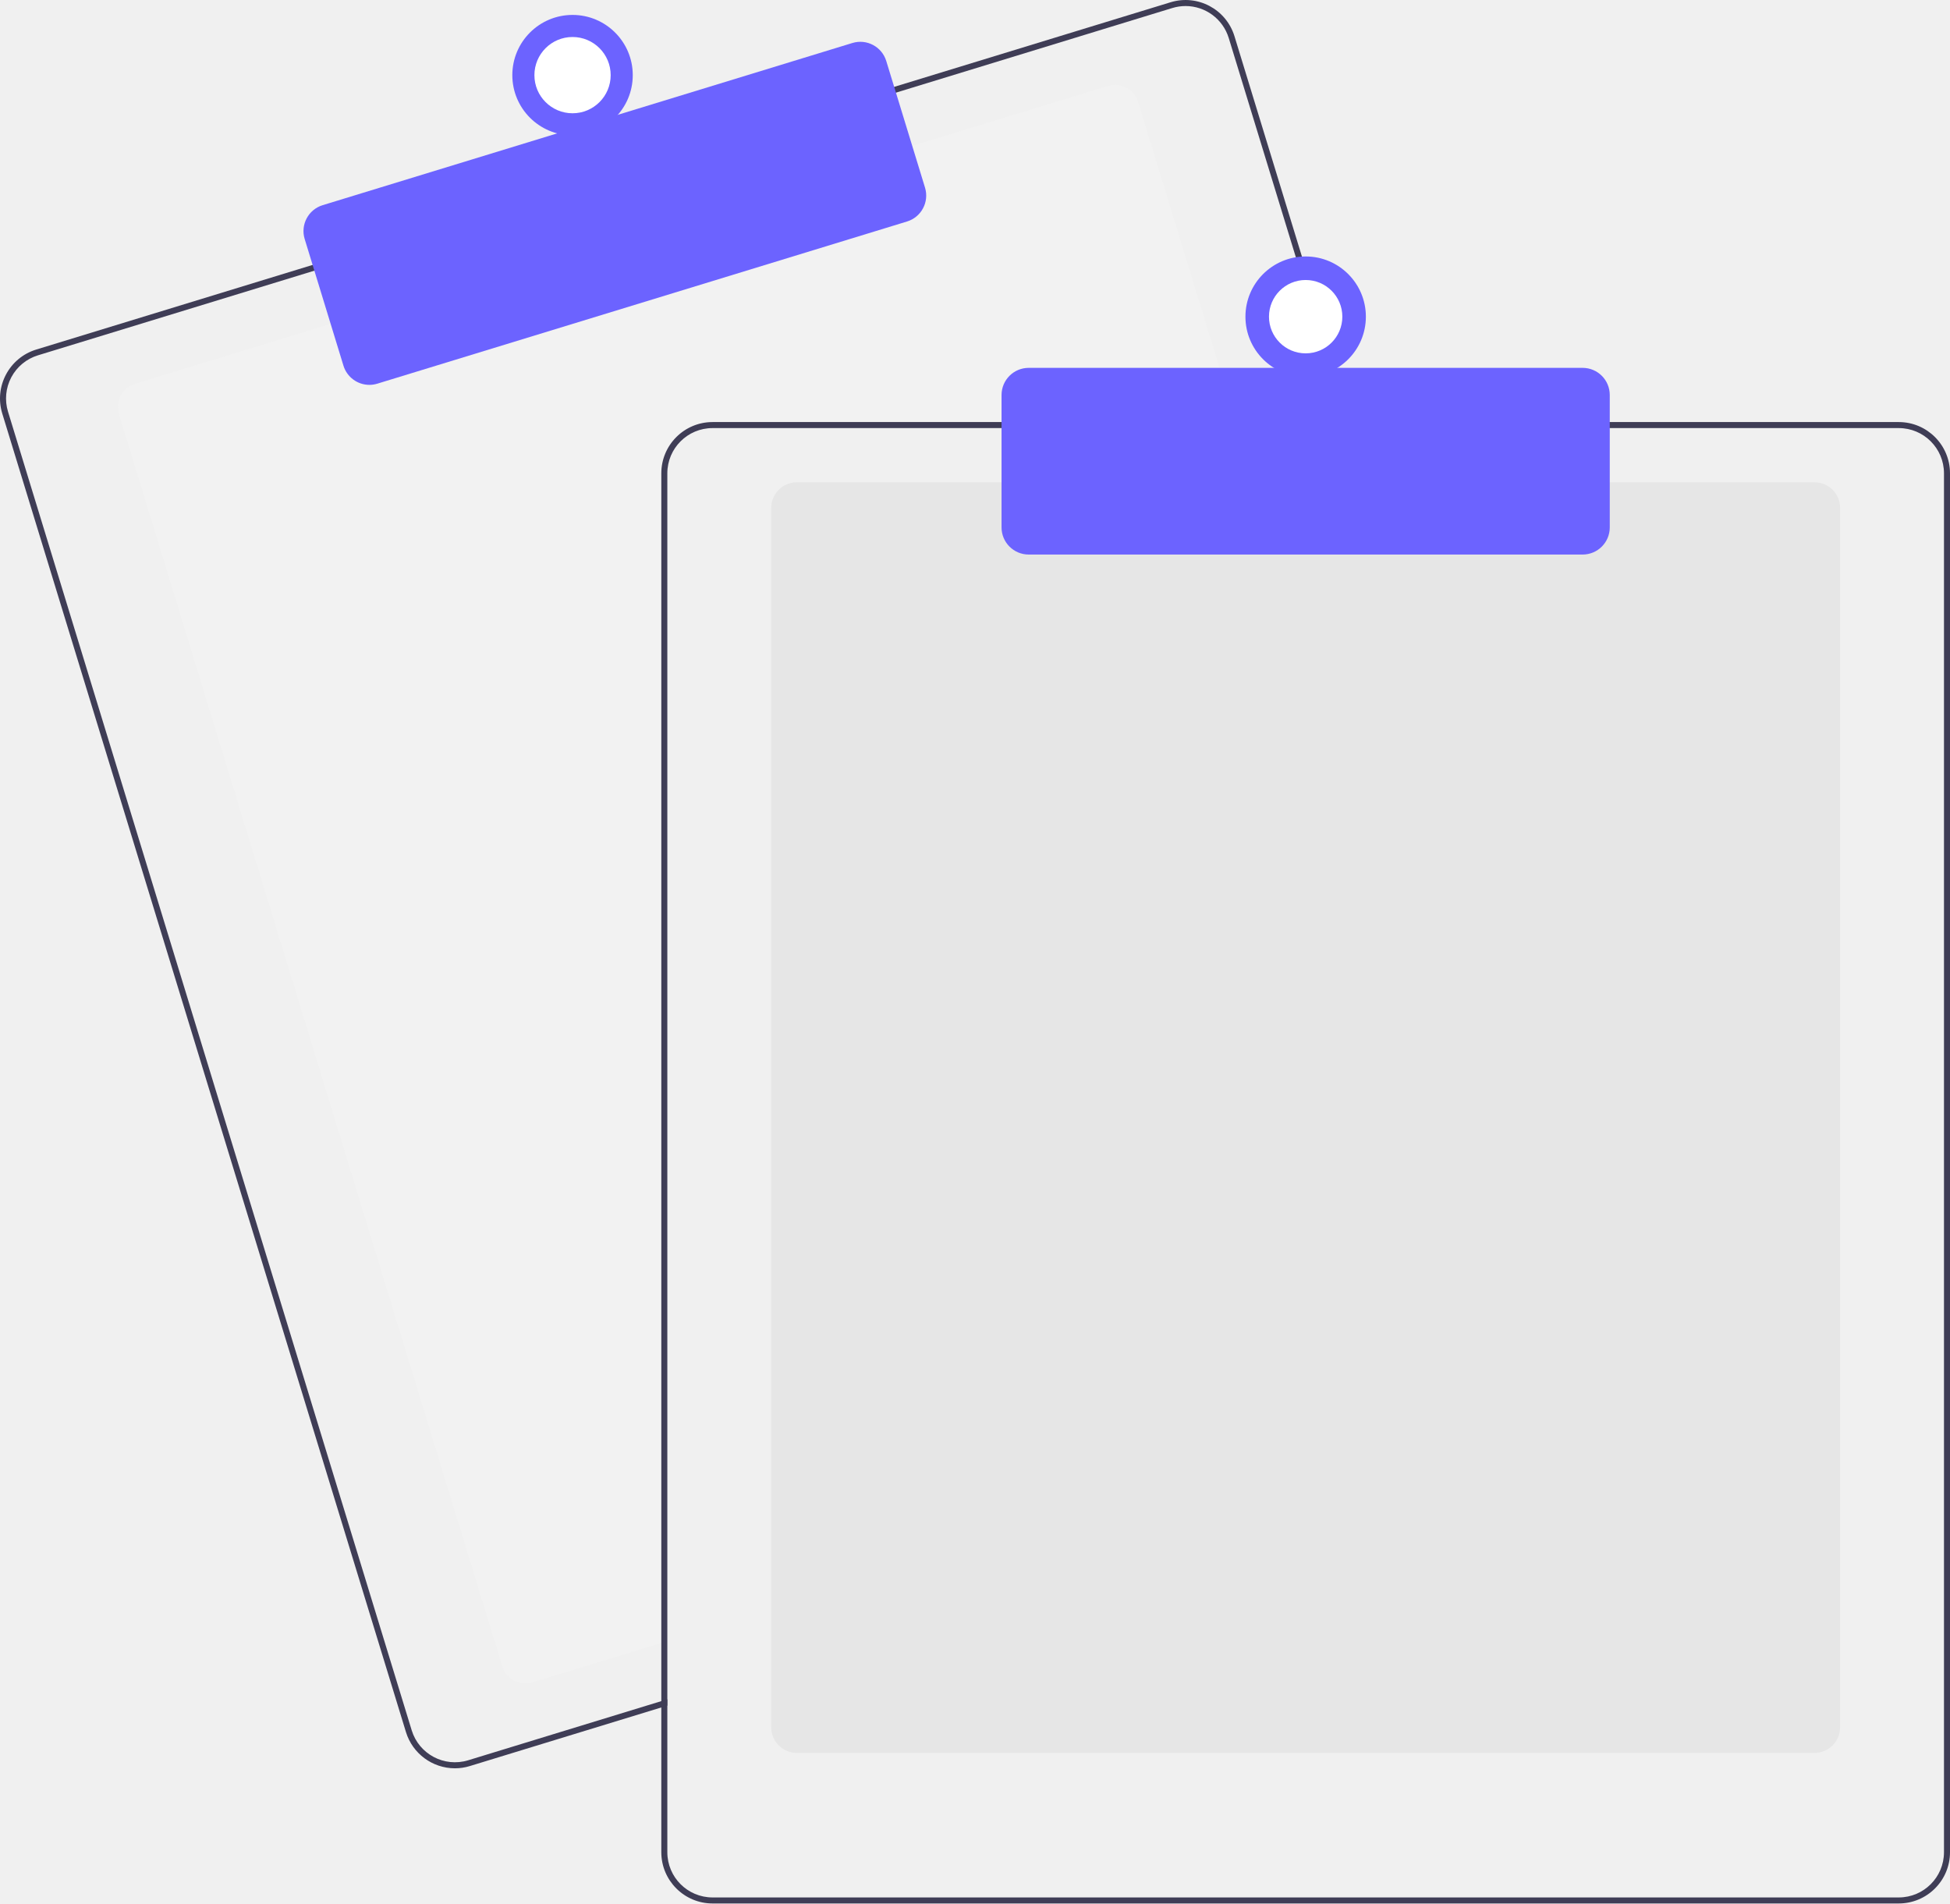
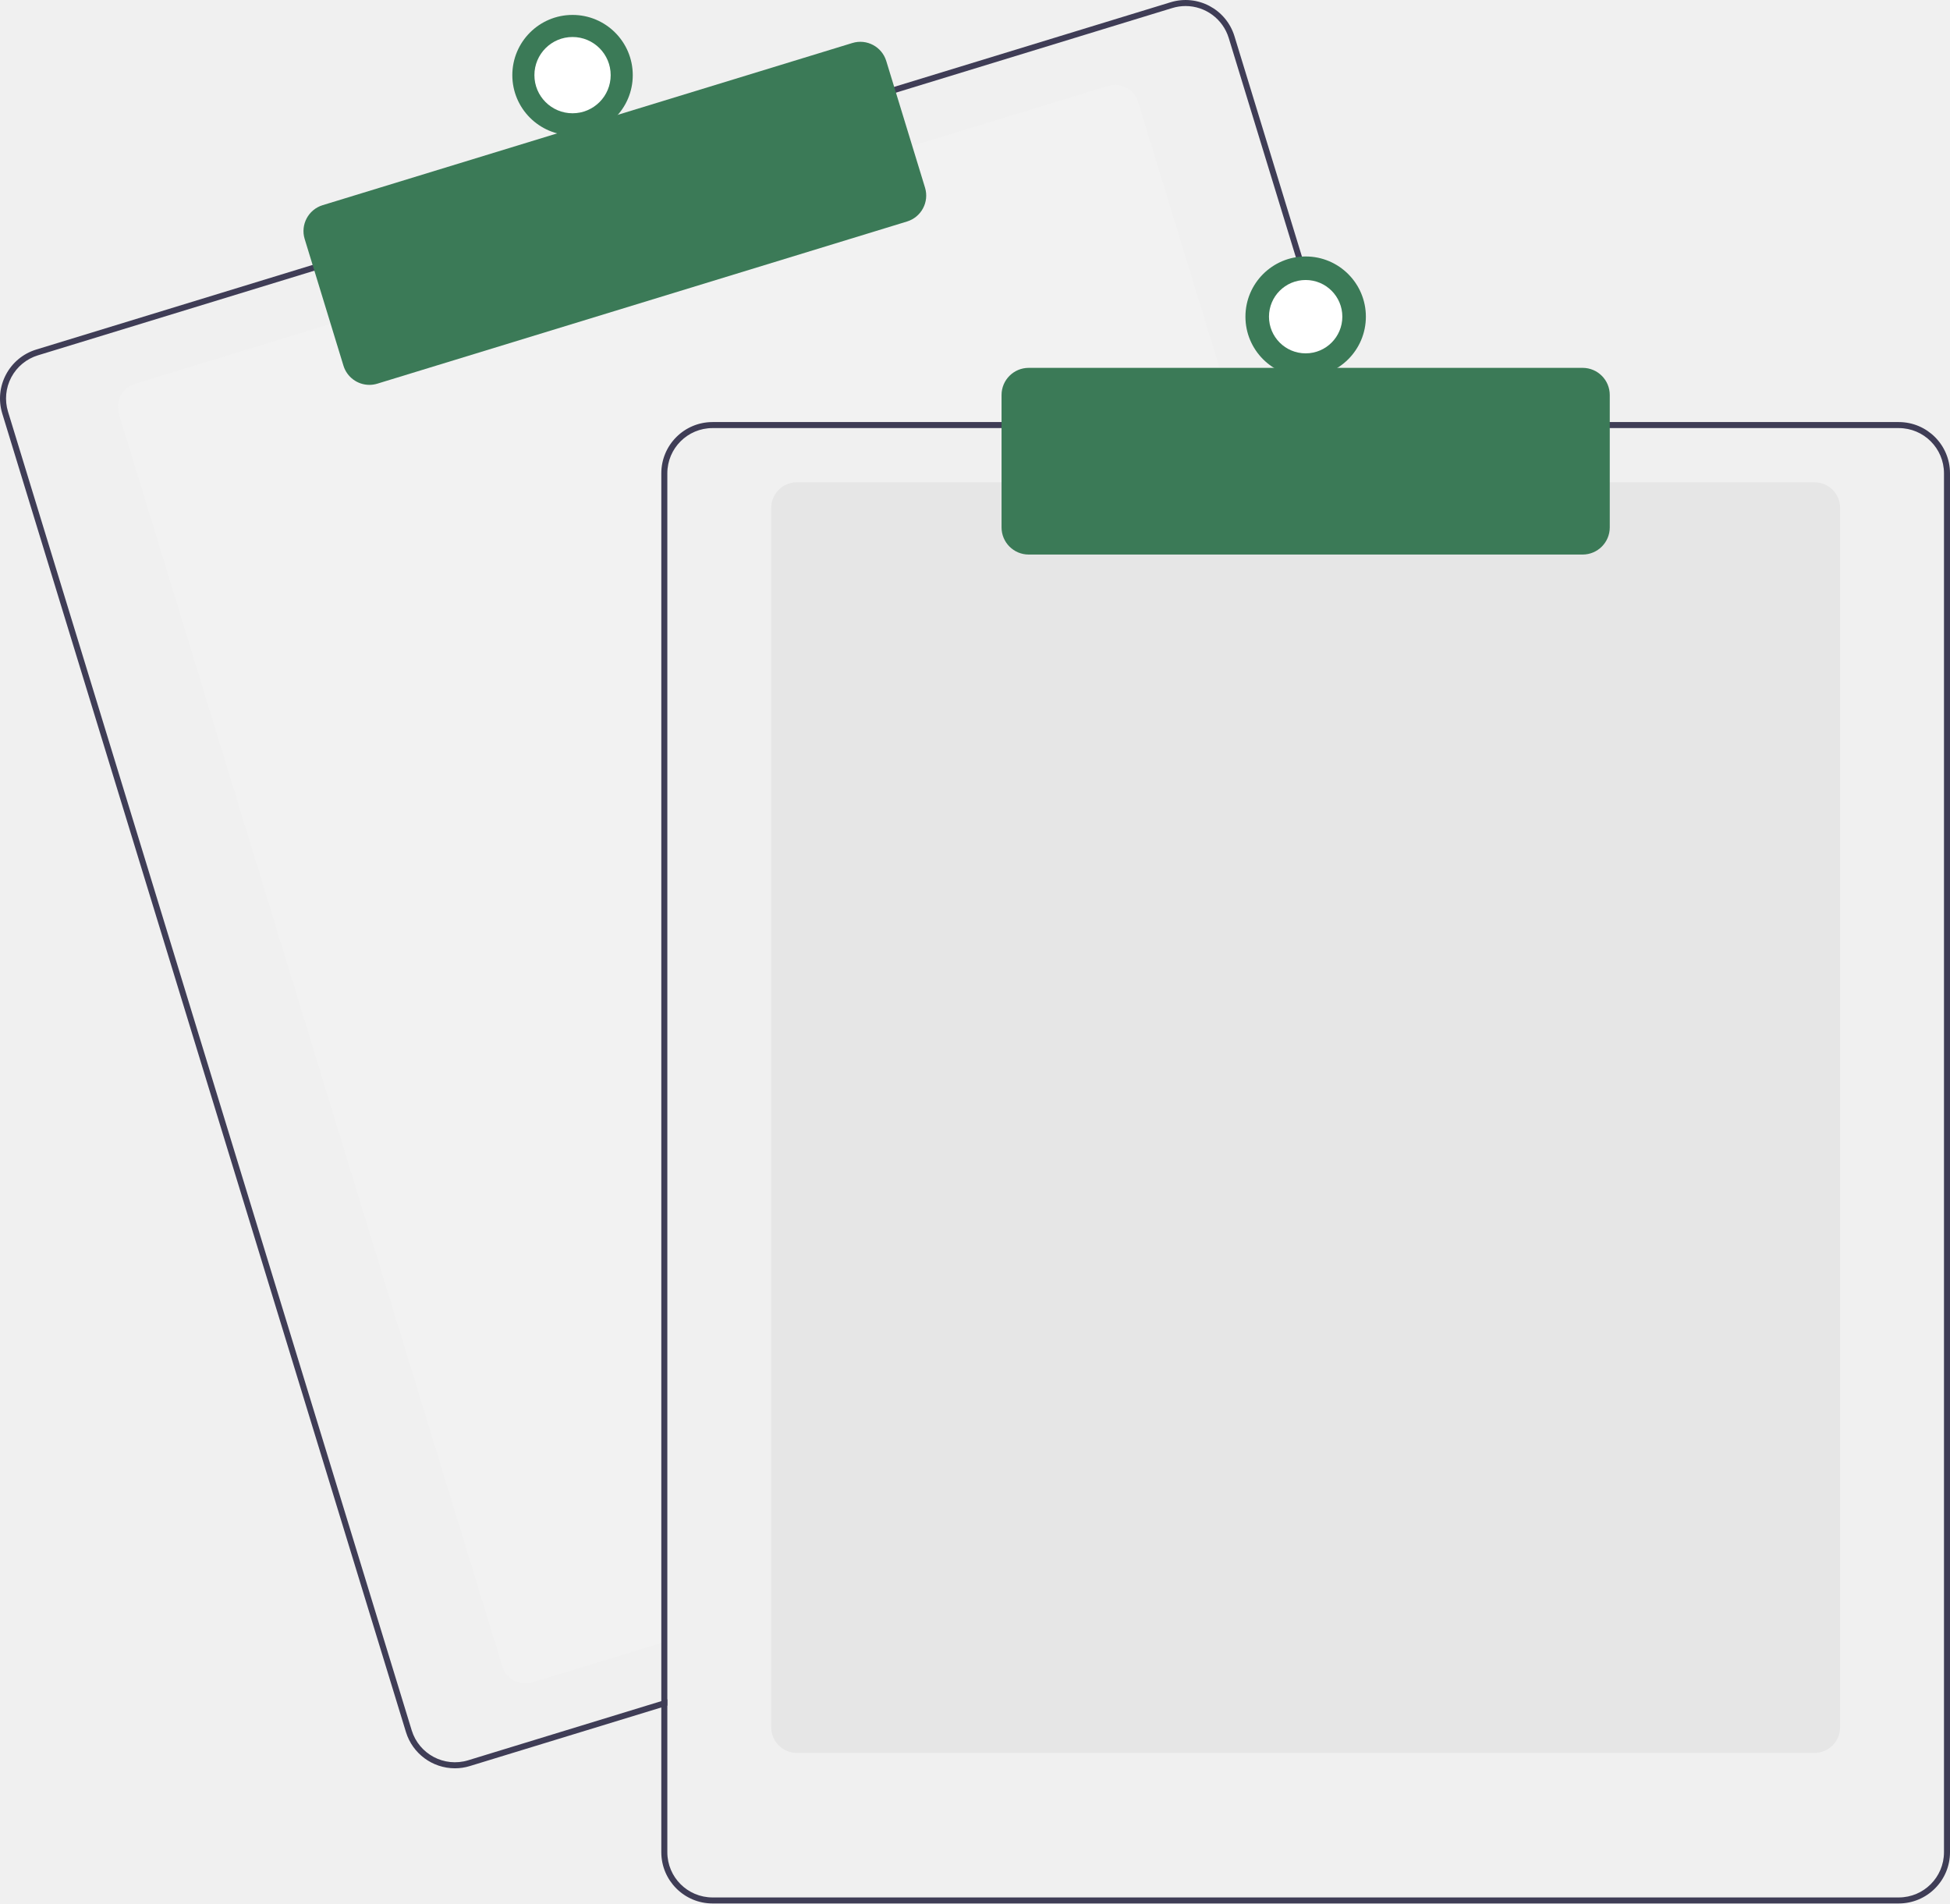
<svg xmlns="http://www.w3.org/2000/svg" data-name="Layer 1" width="647.636" height="632.174" viewBox="0 0 647.636 632.174">
  <path d="M687.328,276.087H512.818a15.018,15.018,0,0,0-15,15v387.85l-2,.61-42.81,13.11a8.007,8.007,0,0,1-9.99-5.31L315.678,271.397a8.003,8.003,0,0,1,5.31-9.99l65.97-20.2,191.25-58.54,65.97-20.2a7.989,7.989,0,0,1,9.99,5.3l32.55,106.32Z" transform="translate(-276.1819 -133.9131)" fill="#f2f2f2" />
  <path d="M725.408,274.087l-39.23-128.14a16.994,16.994,0,0,0-21.23-11.28l-92.75,28.39L380.958,221.607l-92.75,28.4a17.015,17.015,0,0,0-11.28,21.23l134.08,437.93a17.027,17.027,0,0,0,16.26,12.03,16.789,16.789,0,0,0,4.97-.75l63.58-19.46,2-.62v-2.09l-2,.61-64.17,19.65a15.015,15.015,0,0,1-18.73-9.95l-134.07-437.94a14.979,14.979,0,0,1,9.95-18.73l92.75-28.4,191.24-58.54,92.75-28.4a15.156,15.156,0,0,1,4.41-.66,15.015,15.015,0,0,1,14.32,10.61l39.05,127.56.62,2h2.08Z" transform="translate(-276.1819 -133.9131)" fill="#3f3d56" />
-   <path d="M398.863,261.734a9.016,9.016,0,0,1-8.611-6.367l-12.88-42.072a8.999,8.999,0,0,1,5.971-11.24l175.939-53.864a9.009,9.009,0,0,1,11.241,5.971l12.88,42.072a9.01,9.01,0,0,1-5.971,11.241L401.492,261.339A8.976,8.976,0,0,1,398.863,261.734Z" transform="translate(-276.1819 -133.9131)" fill="#6c63ff" />
-   <circle cx="190.154" cy="24.955" r="20" fill="#6c63ff" />
+   <path d="M398.863,261.734a9.016,9.016,0,0,1-8.611-6.367l-12.88-42.072a8.999,8.999,0,0,1,5.971-11.24l175.939-53.864a9.009,9.009,0,0,1,11.241,5.971l12.88,42.072a9.01,9.01,0,0,1-5.971,11.241L401.492,261.339A8.976,8.976,0,0,1,398.863,261.734Z" transform="translate(-276.1819 -133.9131)" fill="#3b7a57" />
+   <circle cx="190.154" cy="24.955" r="20" fill="#3b7a57" />
  <circle cx="190.154" cy="24.955" r="12.665" fill="#fff" />
  <path d="M878.818,716.087h-338a8.51,8.51,0,0,1-8.5-8.5v-405a8.51,8.51,0,0,1,8.5-8.5h338a8.51,8.51,0,0,1,8.5,8.5v405A8.51,8.51,0,0,1,878.818,716.087Z" transform="translate(-276.1819 -133.9131)" fill="#e6e6e6" />
  <path d="M723.318,274.087h-210.5a17.024,17.024,0,0,0-17,17v407.8l2-.61v-407.19a15.018,15.018,0,0,1,15-15H723.938Zm183.5,0h-394a17.024,17.024,0,0,0-17,17v458a17.024,17.024,0,0,0,17,17h394a17.024,17.024,0,0,0,17-17v-458A17.024,17.024,0,0,0,906.818,274.087Zm15,475a15.018,15.018,0,0,1-15,15h-394a15.018,15.018,0,0,1-15-15v-458a15.018,15.018,0,0,1,15-15h394a15.018,15.018,0,0,1,15,15Z" transform="translate(-276.1819 -133.9131)" fill="#3f3d56" />
-   <path d="M801.818,318.087h-184a9.01,9.01,0,0,1-9-9v-44a9.01,9.01,0,0,1,9-9h184a9.01,9.01,0,0,1,9,9v44A9.01,9.01,0,0,1,801.818,318.087Z" transform="translate(-276.1819 -133.9131)" fill="#6c63ff" />
-   <circle cx="433.636" cy="105.174" r="20" fill="#6c63ff" />
+   <path d="M801.818,318.087h-184a9.01,9.01,0,0,1-9-9v-44a9.01,9.01,0,0,1,9-9h184a9.01,9.01,0,0,1,9,9v44A9.01,9.01,0,0,1,801.818,318.087Z" transform="translate(-276.1819 -133.9131)" fill="#3b7a57" />
+   <circle cx="433.636" cy="105.174" r="20" fill="#3b7a57" />
  <circle cx="433.636" cy="105.174" r="12.182" fill="#fff" />
</svg>
